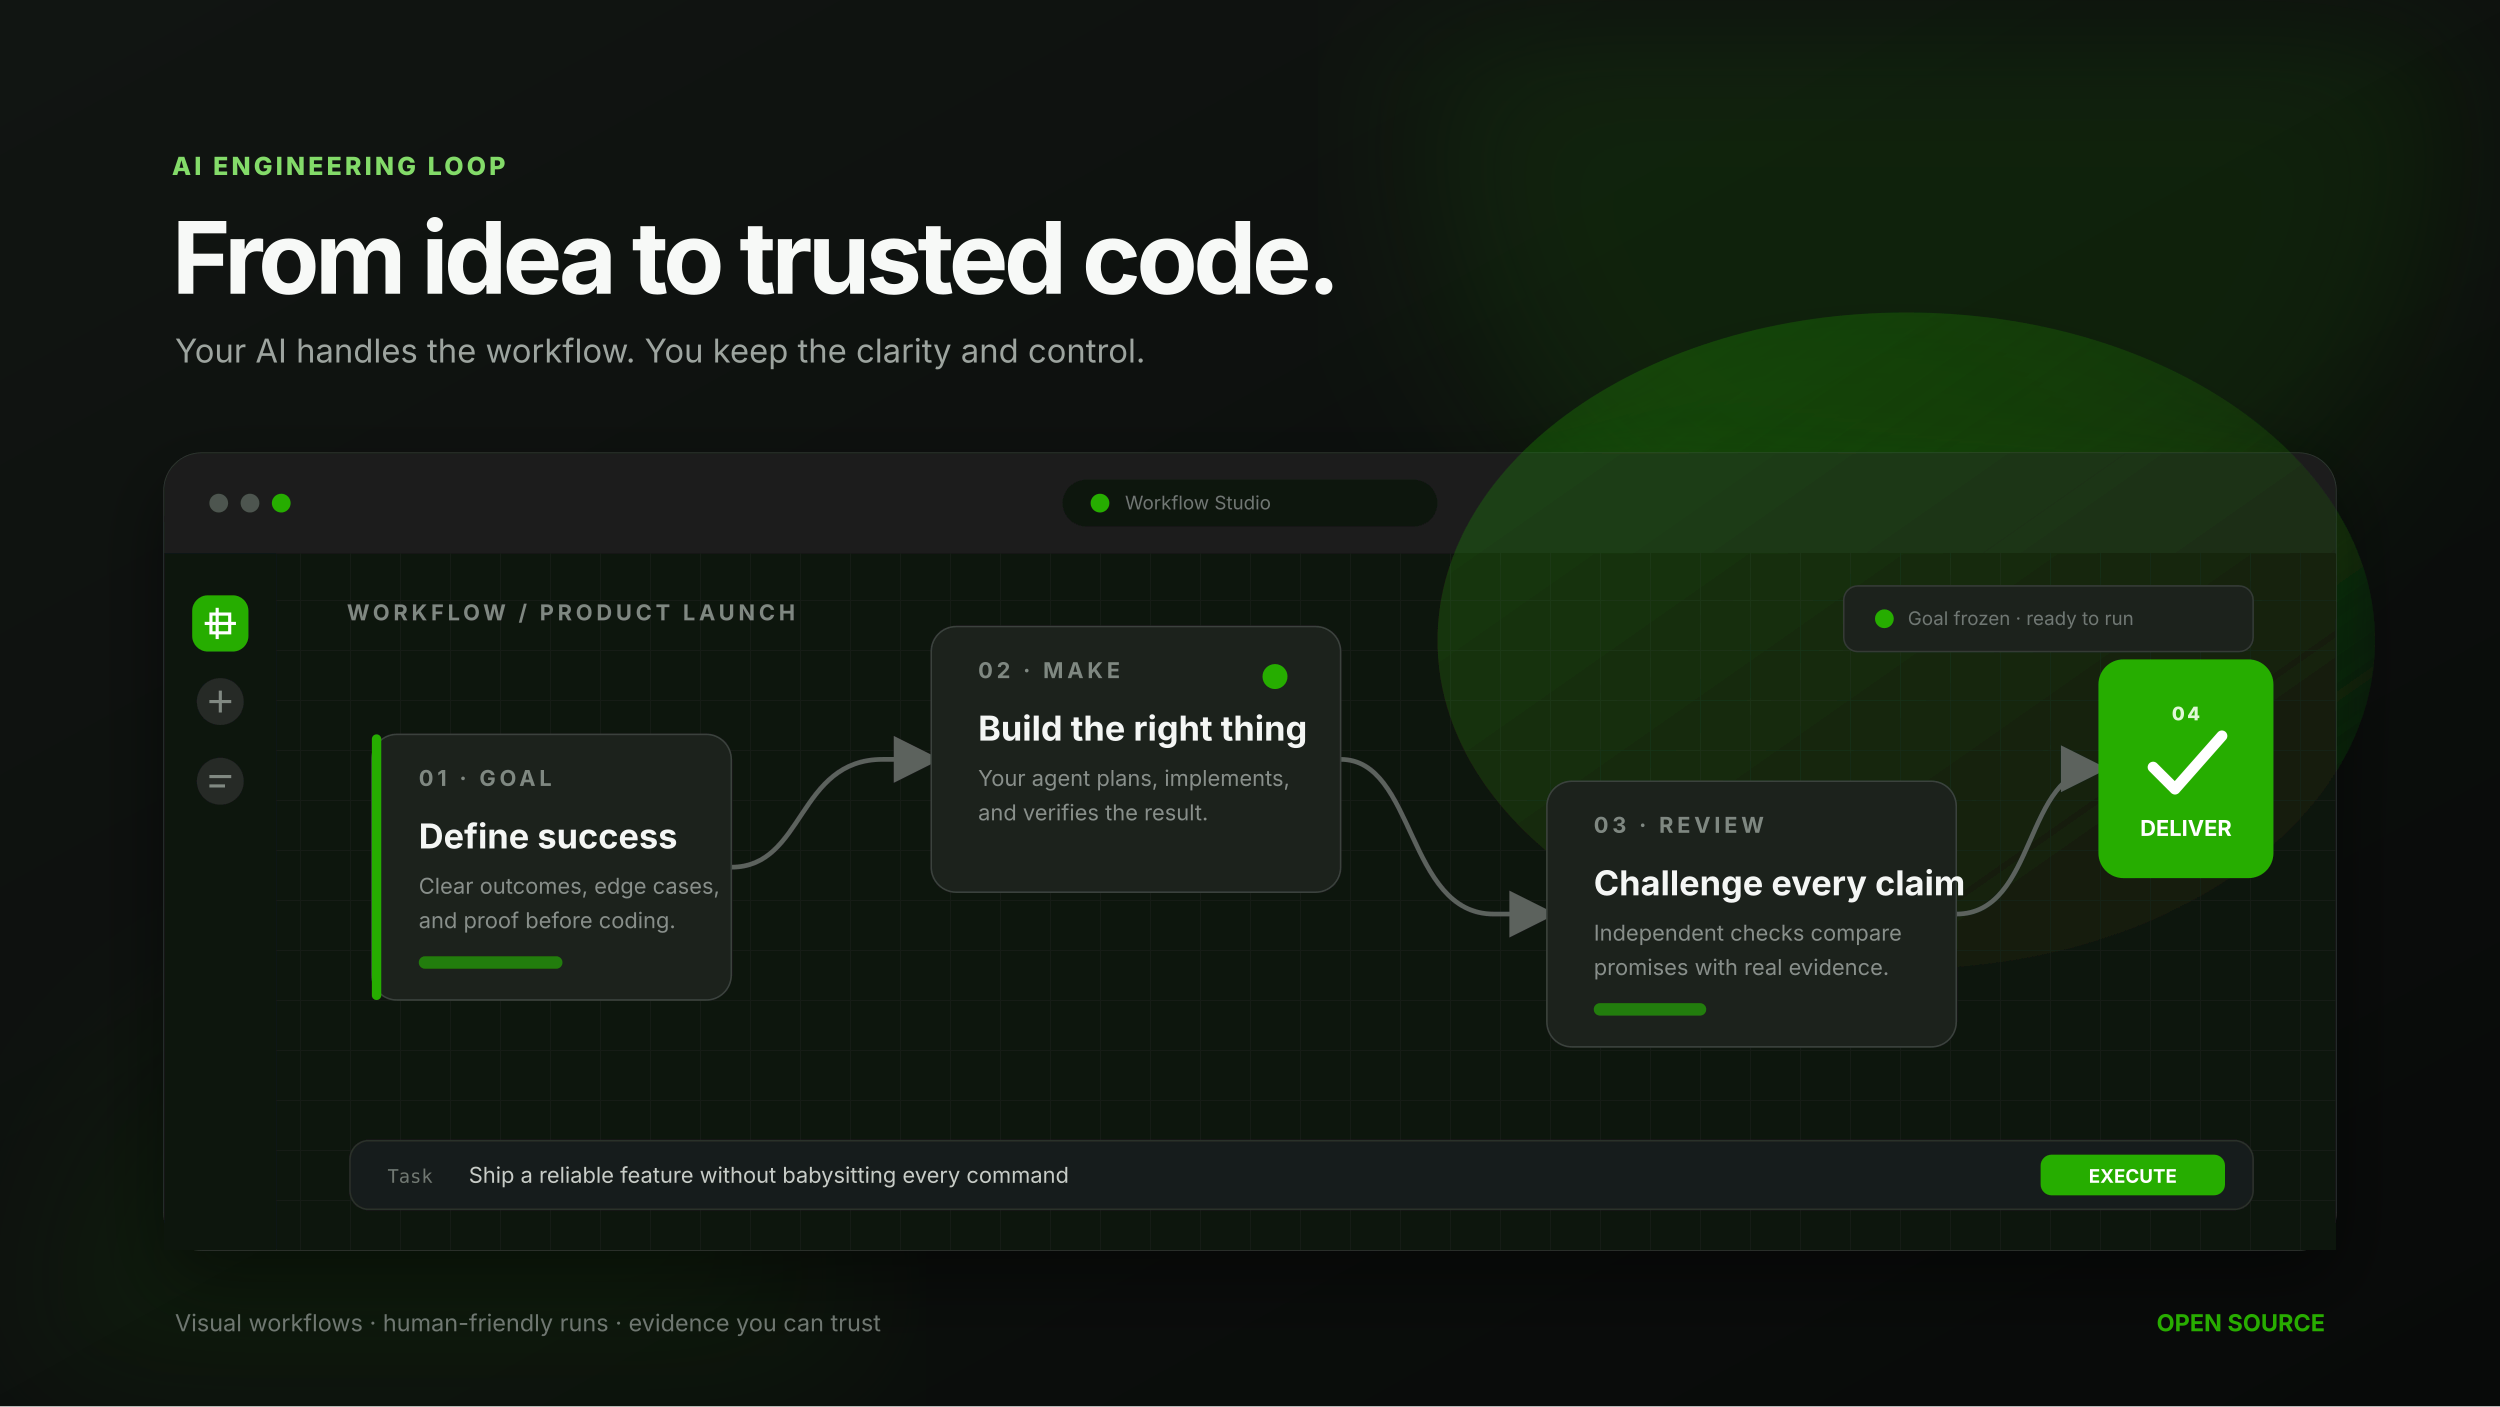
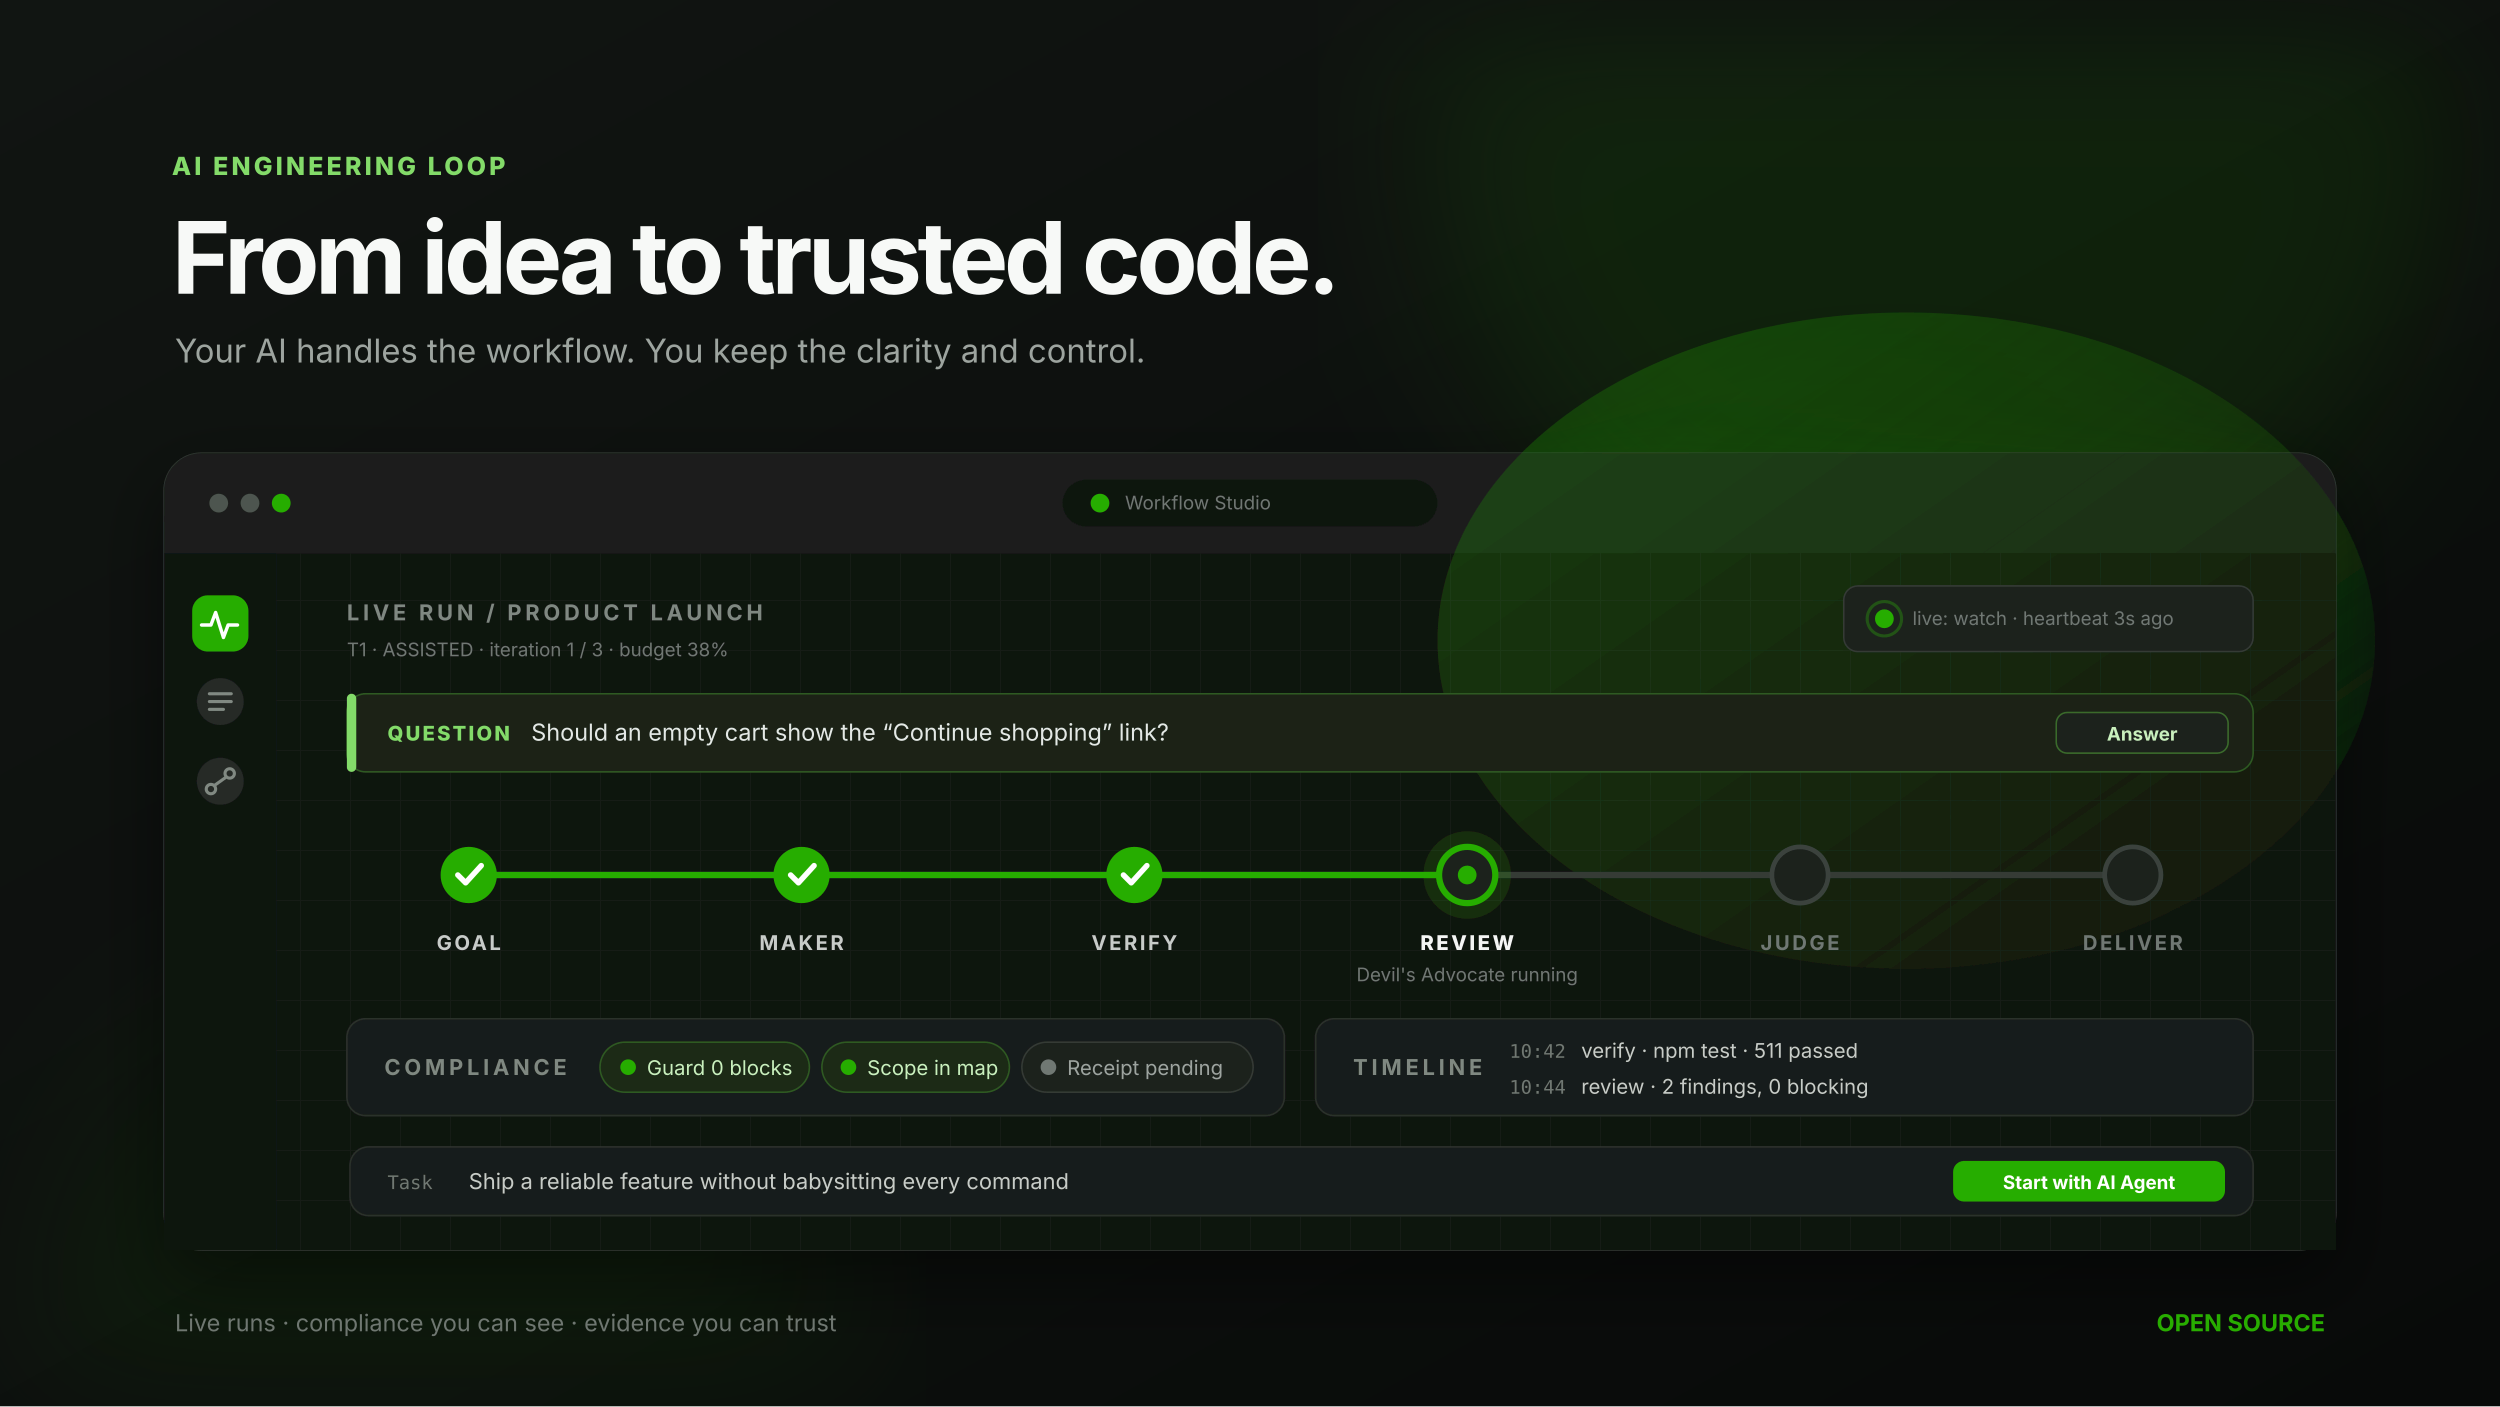
<svg xmlns="http://www.w3.org/2000/svg" width="1600" height="900" viewBox="0 0 1600 900" role="img" aria-labelledby="title desc">
  <defs>
    <linearGradient id="bg" x1="0" y1="0" x2="1" y2="1">
      <stop stop-color="#111512" />
      <stop offset="1" stop-color="#080a09" />
    </linearGradient>
    <linearGradient id="glow" x1="0" y1="0" x2="1" y2="1">
      <stop stop-color="#28ad00" stop-opacity=".28" />
      <stop offset="1" stop-color="#28ad00" stop-opacity="0" />
    </linearGradient>
    <filter id="shadow" x="-30%" y="-30%" width="160%" height="160%">
      <feDropShadow dx="0" dy="18" stdDeviation="24" flood-color="#000" flood-opacity=".45" />
    </filter>
    <filter id="soft">
      <feGaussianBlur stdDeviation="55" />
    </filter>
    <pattern id="grid" width="32" height="32" patternUnits="userSpaceOnUse">
      <path d="M32 0H0V32" fill="none" stroke="#fff" stroke-opacity=".035" />
    </pattern>
    <marker id="arrow" markerWidth="10" markerHeight="10" refX="8" refY="5" orient="auto">
      <path d="M0 0L10 5L0 10Z" fill="#5b625d" />
    </marker>
    <style>
      .ui{font-family:Inter,ui-sans-serif,system-ui,-apple-system,"Segoe UI",sans-serif}
      .mono{font-family:"SFMono-Regular",Consolas,monospace}
      .eyebrow{font-size:14px;font-weight:700;letter-spacing:2.4px;fill:#7f8881}
      .node-title{font-size:22px;font-weight:700;fill:#f4f6f4}
      .node-copy{font-size:14px;fill:#888f8a}
      .tiny{font-size:12px;fill:#707873}
      .flow{fill:none;stroke:#5b625d;stroke-width:3;marker-end:url(#arrow)}
    </style>
  </defs>
  <rect width="1600" height="900" fill="url(#bg)" />
  <circle cx="1240" cy="70" r="330" fill="#28ad00" opacity=".12" filter="url(#soft)" />
  <circle cx="280" cy="880" r="260" fill="#28ad00" opacity=".08" filter="url(#soft)" />
  <g class="ui">
    <text x="110" y="112" font-size="16" font-weight="800" letter-spacing="2" fill="#83db69">AI ENGINEERING LOOP</text>
    <text x="110" y="188" font-size="64" font-weight="750" letter-spacing="-2.8" fill="#f7f9f7">From idea to trusted code.</text>
    <text x="112" y="232" font-size="21" fill="#9da49f">Your AI handles the workflow. You keep the clarity and control.</text>
  </g>
  <g filter="url(#shadow)">
    <rect x="105" y="290" width="1390" height="510" rx="24" fill="#151816" stroke="#303632" />
    <rect x="105" y="290" width="1390" height="64" rx="24" fill="#1b1f1c" />
    <path d="M105 330V354H1495V330" fill="#1b1f1c" />
    <circle cx="140" cy="322" r="6" fill="#4d544f" />
    <circle cx="160" cy="322" r="6" fill="#4d544f" />
    <circle cx="180" cy="322" r="6" fill="#28ad00" />
    <rect x="680" y="307" width="240" height="30" rx="15" fill="#111411" />
    <circle cx="704" cy="322" r="6" fill="#28ad00" />
    <text class="ui tiny" x="720" y="326">Workflow Studio</text>
    <rect x="105" y="354" width="72" height="446" fill="#101311" />
    <rect x="123" y="381" width="36" height="36" rx="10" fill="#28ad00" />
-     <path d="M135 393h12v12h-12zM139 389v20M131 399h20" fill="none" stroke="#fff" stroke-width="2" />
+     <path d="M129 400h6l3-8 5 16 3-8h6" fill="none" stroke="#fff" stroke-width="2.2" stroke-linecap="round" stroke-linejoin="round" />
    <circle cx="141" cy="449" r="15" fill="#252a26" />
-     <path d="M134 449h14M141 442v14" stroke="#818982" stroke-width="2" />
+     <path d="M134 444h14M134 449h14M134 454h9" stroke="#818982" stroke-width="2" stroke-linecap="round" />
    <circle cx="141" cy="500" r="15" fill="#252a26" />
-     <path d="M134 497h14M134 503h10" stroke="#818982" stroke-width="2" />
+     <circle cx="135" cy="505" r="3" fill="none" stroke="#818982" stroke-width="2" />
+     <circle cx="147" cy="495" r="3" fill="none" stroke="#818982" stroke-width="2" />
+     <path d="M137.5 502.5l7-5" stroke="#818982" stroke-width="2" />
    <rect x="177" y="354" width="1318" height="446" fill="#111411" />
    <rect x="177" y="354" width="1318" height="446" fill="url(#grid)" />
    <ellipse cx="1220" cy="410" rx="300" ry="210" fill="url(#glow)" />
-     <text class="ui eyebrow" x="222" y="397">WORKFLOW / PRODUCT LAUNCH</text>
+     <text class="ui eyebrow" x="222" y="397">LIVE RUN / PRODUCT LAUNCH</text>
+     <text class="ui tiny" x="222" y="420">T1 · ASSISTED · iteration 1 / 3 · budget 38%</text>
    <rect x="1180" y="375" width="262" height="42" rx="9" fill="#1d221e" stroke="#343a35" />
    <circle cx="1206" cy="396" r="6" fill="#28ad00" />
-     <text class="ui tiny" x="1221" y="400">Goal frozen · ready to run</text>
-     <path class="flow" d="M468 555C515 555 510 486 565 486H596" />
-     <path class="flow" d="M858 486C906 486 900 585 956 585H990" />
-     <path class="flow" d="M1252 585C1304 585 1295 492 1343 492" />
-     <g>
-       <rect x="238" y="470" width="230" height="170" rx="16" fill="#1c211d" stroke="#3b433d" />
-       <rect x="238" y="470" width="6" height="170" rx="3" fill="#28ad00" />
-       <text class="ui eyebrow" x="268" y="503">01 · GOAL</text>
-       <text class="ui node-title" x="268" y="543">Define success</text>
-       <text class="ui node-copy" x="268" y="572">Clear outcomes, edge cases,</text>
-       <text class="ui node-copy" x="268" y="594">and proof before coding.</text>
-       <rect x="268" y="612" width="92" height="8" rx="4" fill="#28ad00" opacity=".65" />
-     </g>
-     <g>
-       <rect x="596" y="401" width="262" height="170" rx="16" fill="#1c211d" stroke="#3b433d" />
-       <text class="ui eyebrow" x="626" y="434">02 · MAKE</text>
-       <text class="ui node-title" x="626" y="474">Build the right thing</text>
-       <text class="ui node-copy" x="626" y="503">Your agent plans, implements,</text>
-       <text class="ui node-copy" x="626" y="525">and verifies the result.</text>
-       <circle cx="816" cy="433" r="8" fill="#28ad00" />
-     </g>
-     <g>
-       <rect x="990" y="500" width="262" height="170" rx="16" fill="#1c211d" stroke="#3b433d" />
-       <text class="ui eyebrow" x="1020" y="533">03 · REVIEW</text>
-       <text class="ui node-title" x="1020" y="573">Challenge every claim</text>
-       <text class="ui node-copy" x="1020" y="602">Independent checks compare</text>
-       <text class="ui node-copy" x="1020" y="624">promises with real evidence.</text>
-       <rect x="1020" y="642" width="72" height="8" rx="4" fill="#28ad00" opacity=".65" />
-     </g>
-     <g>
-       <rect x="1343" y="422" width="112" height="140" rx="16" fill="#28ad00" />
-       <text class="ui" x="1399" y="461" text-anchor="middle" font-size="12" font-weight="800" letter-spacing="1.5" fill="#dff8d7">04</text>
-       <path d="M1378 491l14 14 30-34" fill="none" stroke="#fff" stroke-width="7" stroke-linecap="round" stroke-linejoin="round" />
-       <text class="ui" x="1399" y="535" text-anchor="middle" font-size="14" font-weight="750" fill="#fff">DELIVER</text>
-     </g>
-     <rect x="224" y="730" width="1218" height="44" rx="12" fill="#191d1a" stroke="#2b312c" />
-     <text class="mono tiny" x="248" y="757">Task</text>
-     <text class="ui" x="300" y="757" font-size="14" fill="#c7ccc8">Ship a reliable feature without babysitting every command</text>
-     <rect x="1306" y="739" width="118" height="26" rx="7" fill="#28ad00" />
-     <text class="ui" x="1365" y="757" text-anchor="middle" font-size="12" font-weight="750" fill="#fff">EXECUTE</text>
+     <circle cx="1206" cy="396" r="11" fill="none" stroke="#28ad00" stroke-opacity=".35" stroke-width="2" />
+     <text class="ui tiny" x="1224" y="400">live: watch · heartbeat 3s ago</text>
+     <rect x="222" y="444" width="1220" height="50" rx="12" fill="#1a2418" stroke="#2f5a22" />
+     <rect x="222" y="444" width="6" height="50" rx="3" fill="#83db69" />
+     <text class="ui" x="248" y="474" font-size="13" font-weight="800" letter-spacing="1.4" fill="#83db69">QUESTION</text>
+     <text class="ui" x="340" y="474" font-size="15" fill="#e4e8e5">Should an empty cart show the “Continue shopping” link?</text>
+     <rect x="1316" y="456" width="110" height="26" rx="7" fill="#1d221e" stroke="#3b6b2c" />
+     <text class="ui" x="1371" y="474" text-anchor="middle" font-size="12" font-weight="750" fill="#c9f0bd">Answer</text>
+     <line x1="300" y1="560" x2="1365" y2="560" stroke="#343a35" stroke-width="4" stroke-linecap="round" />
+     <line x1="300" y1="560" x2="939" y2="560" stroke="#28ad00" stroke-width="4" stroke-linecap="round" />
+     <circle cx="300" cy="560" r="18" fill="#28ad00" />
+     <path d="M293 560l5 5 10-11" fill="none" stroke="#fff" stroke-width="3.5" stroke-linecap="round" stroke-linejoin="round" />
+     <text class="ui" x="300" y="608" text-anchor="middle" font-size="13" font-weight="700" letter-spacing="1.6" fill="#c7ccc8">GOAL</text>
+     <circle cx="513" cy="560" r="18" fill="#28ad00" />
+     <path d="M506 560l5 5 10-11" fill="none" stroke="#fff" stroke-width="3.5" stroke-linecap="round" stroke-linejoin="round" />
+     <text class="ui" x="513" y="608" text-anchor="middle" font-size="13" font-weight="700" letter-spacing="1.6" fill="#c7ccc8">MAKER</text>
+     <circle cx="726" cy="560" r="18" fill="#28ad00" />
+     <path d="M719 560l5 5 10-11" fill="none" stroke="#fff" stroke-width="3.5" stroke-linecap="round" stroke-linejoin="round" />
+     <text class="ui" x="726" y="608" text-anchor="middle" font-size="13" font-weight="700" letter-spacing="1.6" fill="#c7ccc8">VERIFY</text>
+     <circle cx="939" cy="560" r="28" fill="#28ad00" opacity=".18" />
+     <circle cx="939" cy="560" r="18" fill="#1c211d" stroke="#28ad00" stroke-width="4" />
+     <circle cx="939" cy="560" r="6" fill="#28ad00" />
+     <text class="ui" x="939" y="608" text-anchor="middle" font-size="13" font-weight="800" letter-spacing="1.6" fill="#f4f6f4">REVIEW</text>
+     <circle cx="1152" cy="560" r="18" fill="#1c211d" stroke="#3b433d" stroke-width="3" />
+     <text class="ui" x="1152" y="608" text-anchor="middle" font-size="13" font-weight="700" letter-spacing="1.6" fill="#707873">JUDGE</text>
+     <circle cx="1365" cy="560" r="18" fill="#1c211d" stroke="#3b433d" stroke-width="3" />
+     <text class="ui" x="1365" y="608" text-anchor="middle" font-size="13" font-weight="700" letter-spacing="1.6" fill="#707873">DELIVER</text>
+     <text class="ui tiny" x="939" y="628" text-anchor="middle" fill="#83db69">Devil's Advocate running</text>
+     <rect x="222" y="652" width="600" height="62" rx="12" fill="#191d1a" stroke="#2b312c" />
+     <text class="ui eyebrow" x="246" y="688" font-size="12">COMPLIANCE</text>
+     <rect x="384" y="667" width="134" height="32" rx="16" fill="#1c2a18" stroke="#2f5a22" />
+     <circle cx="402" cy="683" r="5" fill="#28ad00" />
+     <text class="ui" x="414" y="688" font-size="13" fill="#c9f0bd">Guard 0 blocks</text>
+     <rect x="526" y="667" width="120" height="32" rx="16" fill="#1c2a18" stroke="#2f5a22" />
+     <circle cx="543" cy="683" r="5" fill="#28ad00" />
+     <text class="ui" x="555" y="688" font-size="13" fill="#c9f0bd">Scope in map</text>
+     <rect x="654" y="667" width="148" height="32" rx="16" fill="#1d221e" stroke="#343a35" />
+     <circle cx="671" cy="683" r="5" fill="#707873" />
+     <text class="ui" x="683" y="688" font-size="13" fill="#9da49f">Receipt pending</text>
+     <rect x="842" y="652" width="600" height="62" rx="12" fill="#191d1a" stroke="#2b312c" />
+     <text class="ui eyebrow" x="866" y="688" font-size="12">TIMELINE</text>
+     <text class="mono tiny" x="966" y="677">10:42</text>
+     <text class="ui" x="1012" y="677" font-size="13" fill="#c7ccc8">verify · npm test · 511 passed</text>
+     <text class="mono tiny" x="966" y="700">10:44</text>
+     <text class="ui" x="1012" y="700" font-size="13" fill="#c7ccc8">review · 2 findings, 0 blocking</text>
+     <rect x="224" y="734" width="1218" height="44" rx="12" fill="#191d1a" stroke="#2b312c" />
+     <text class="mono tiny" x="248" y="761">Task</text>
+     <text class="ui" x="300" y="761" font-size="14" fill="#c7ccc8">Ship a reliable feature without babysitting every command</text>
+     <rect x="1250" y="743" width="174" height="26" rx="7" fill="#28ad00" />
+     <text class="ui" x="1337" y="761" text-anchor="middle" font-size="12" font-weight="750" fill="#fff">Start with AI Agent</text>
  </g>
  <g class="ui">
-     <text x="112" y="852" font-size="15" fill="#6f7771">Visual workflows · human-friendly runs · evidence you can trust</text>
+     <text x="112" y="852" font-size="15" fill="#6f7771">Live runs · compliance you can see · evidence you can trust</text>
    <text x="1488" y="852" text-anchor="end" font-size="15" font-weight="700" fill="#28ad00">OPEN SOURCE</text>
  </g>
</svg>
